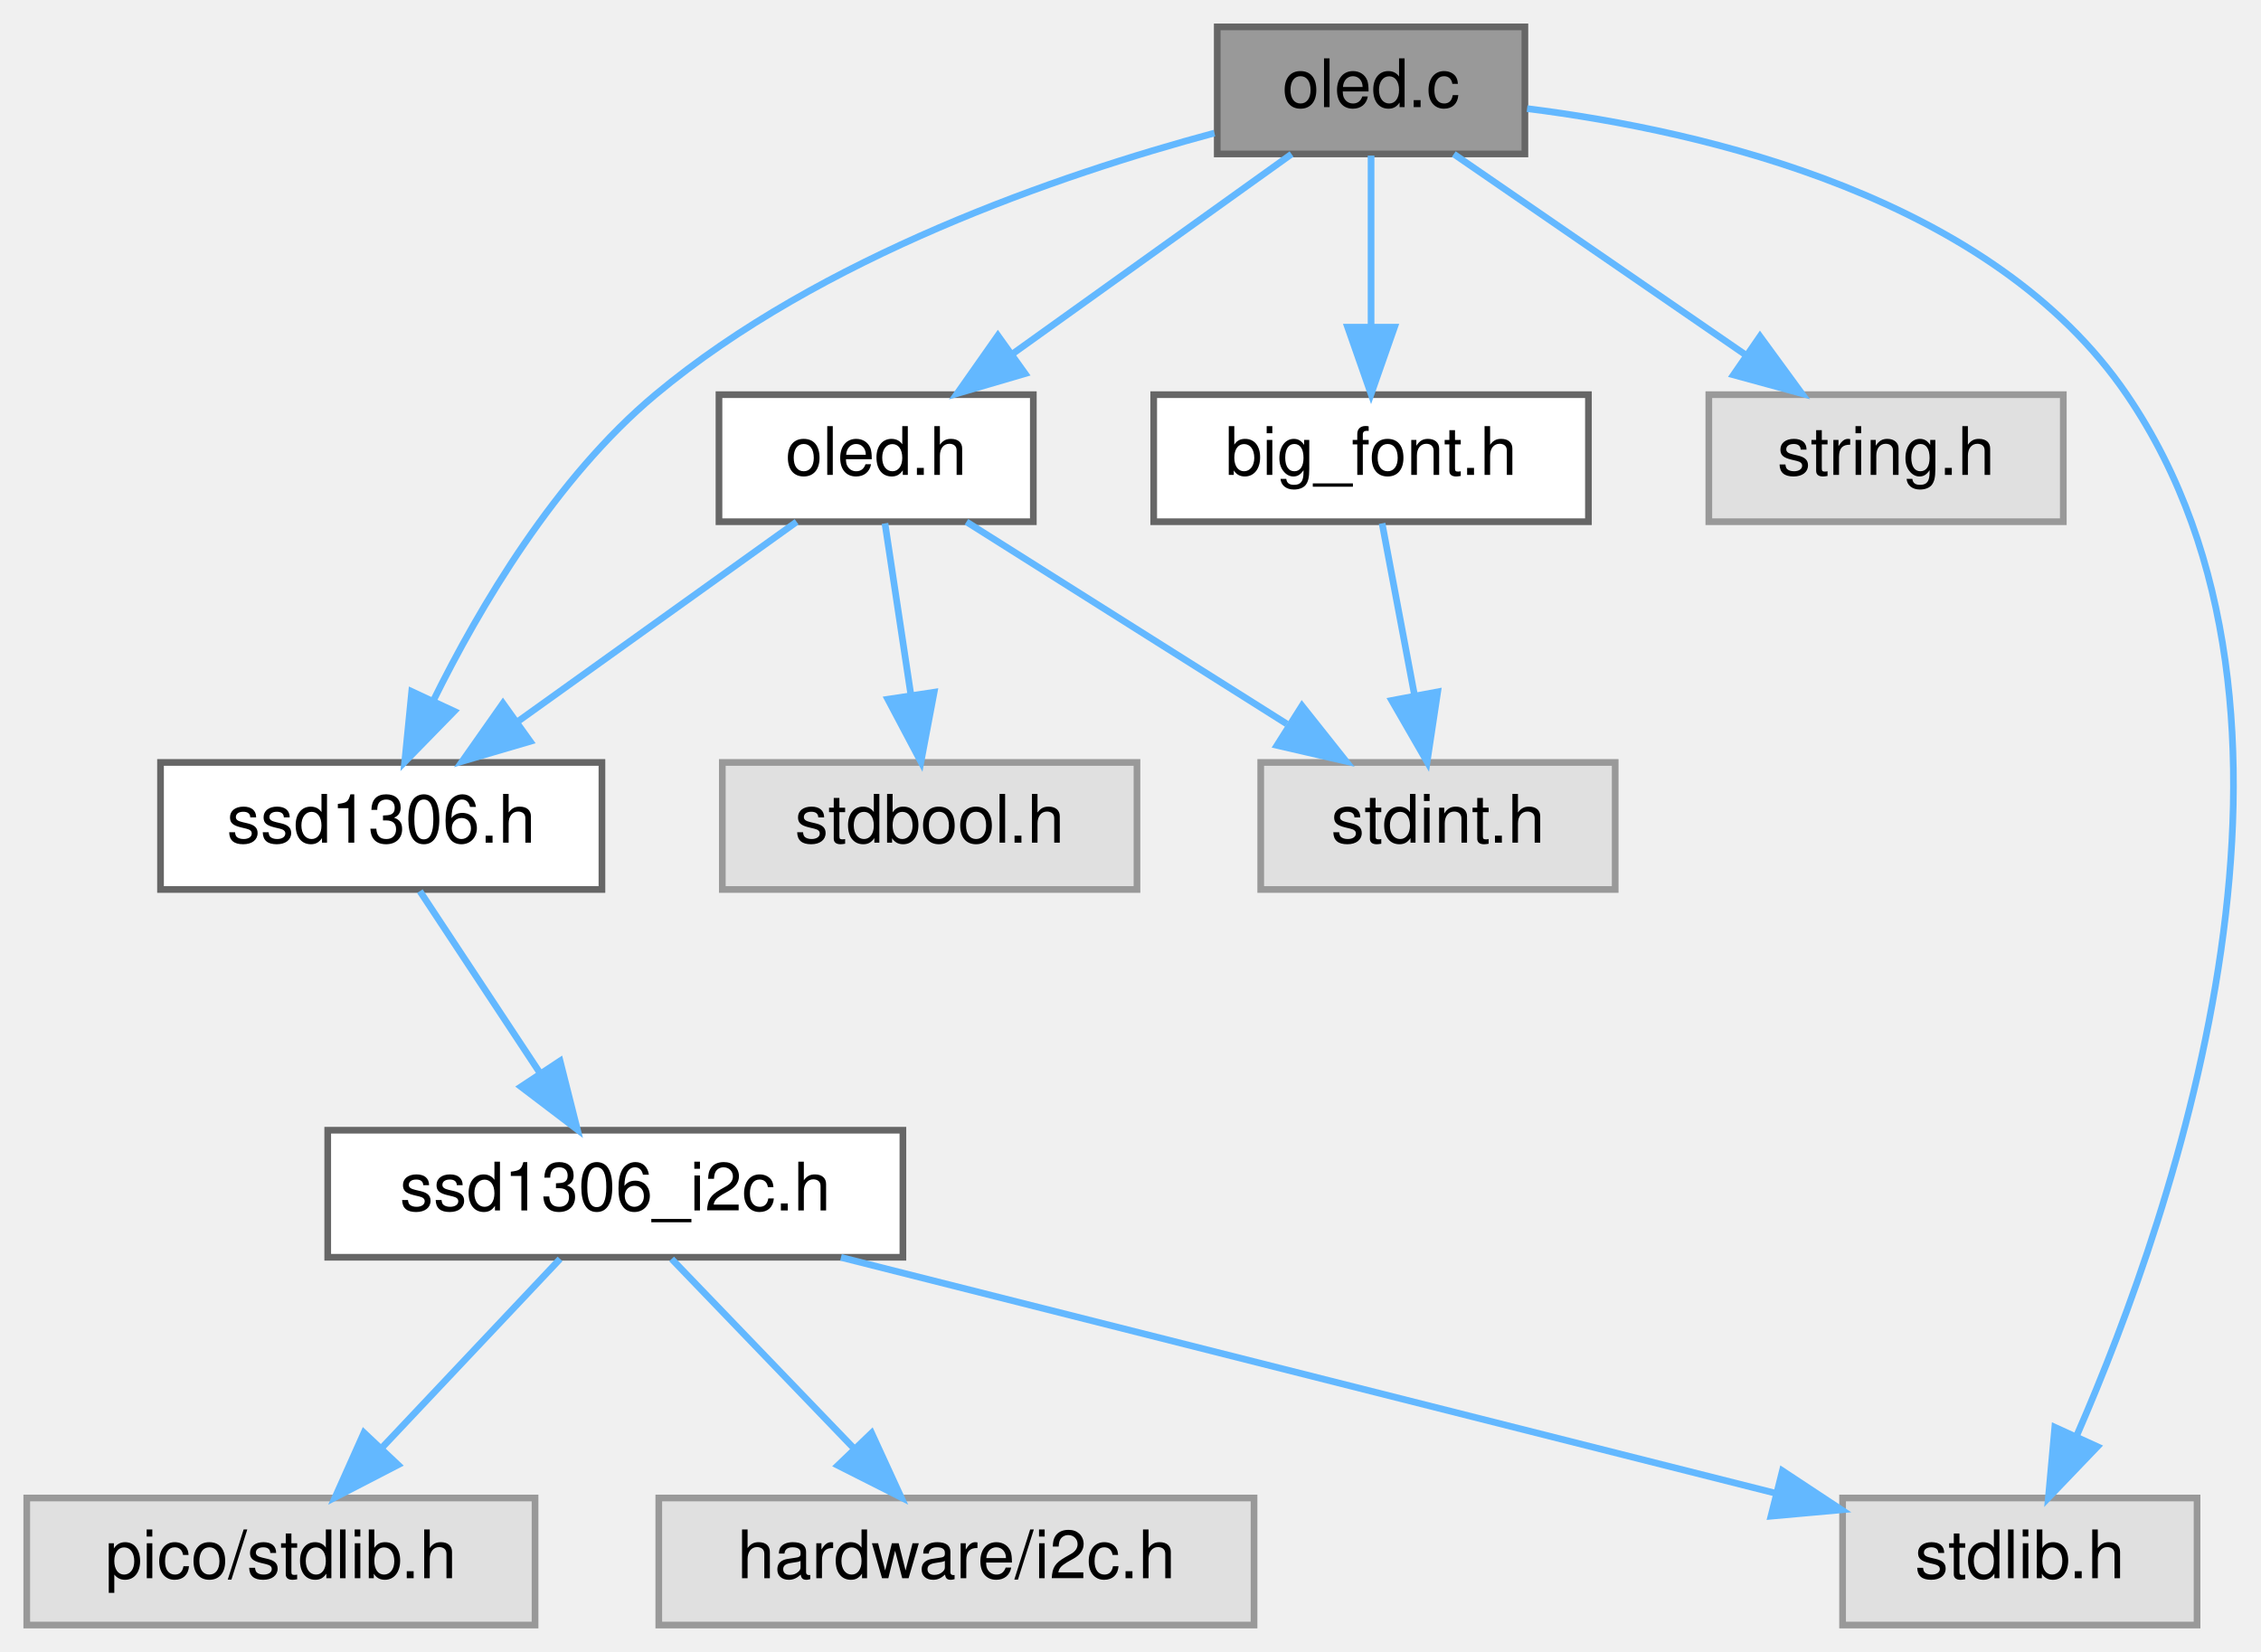
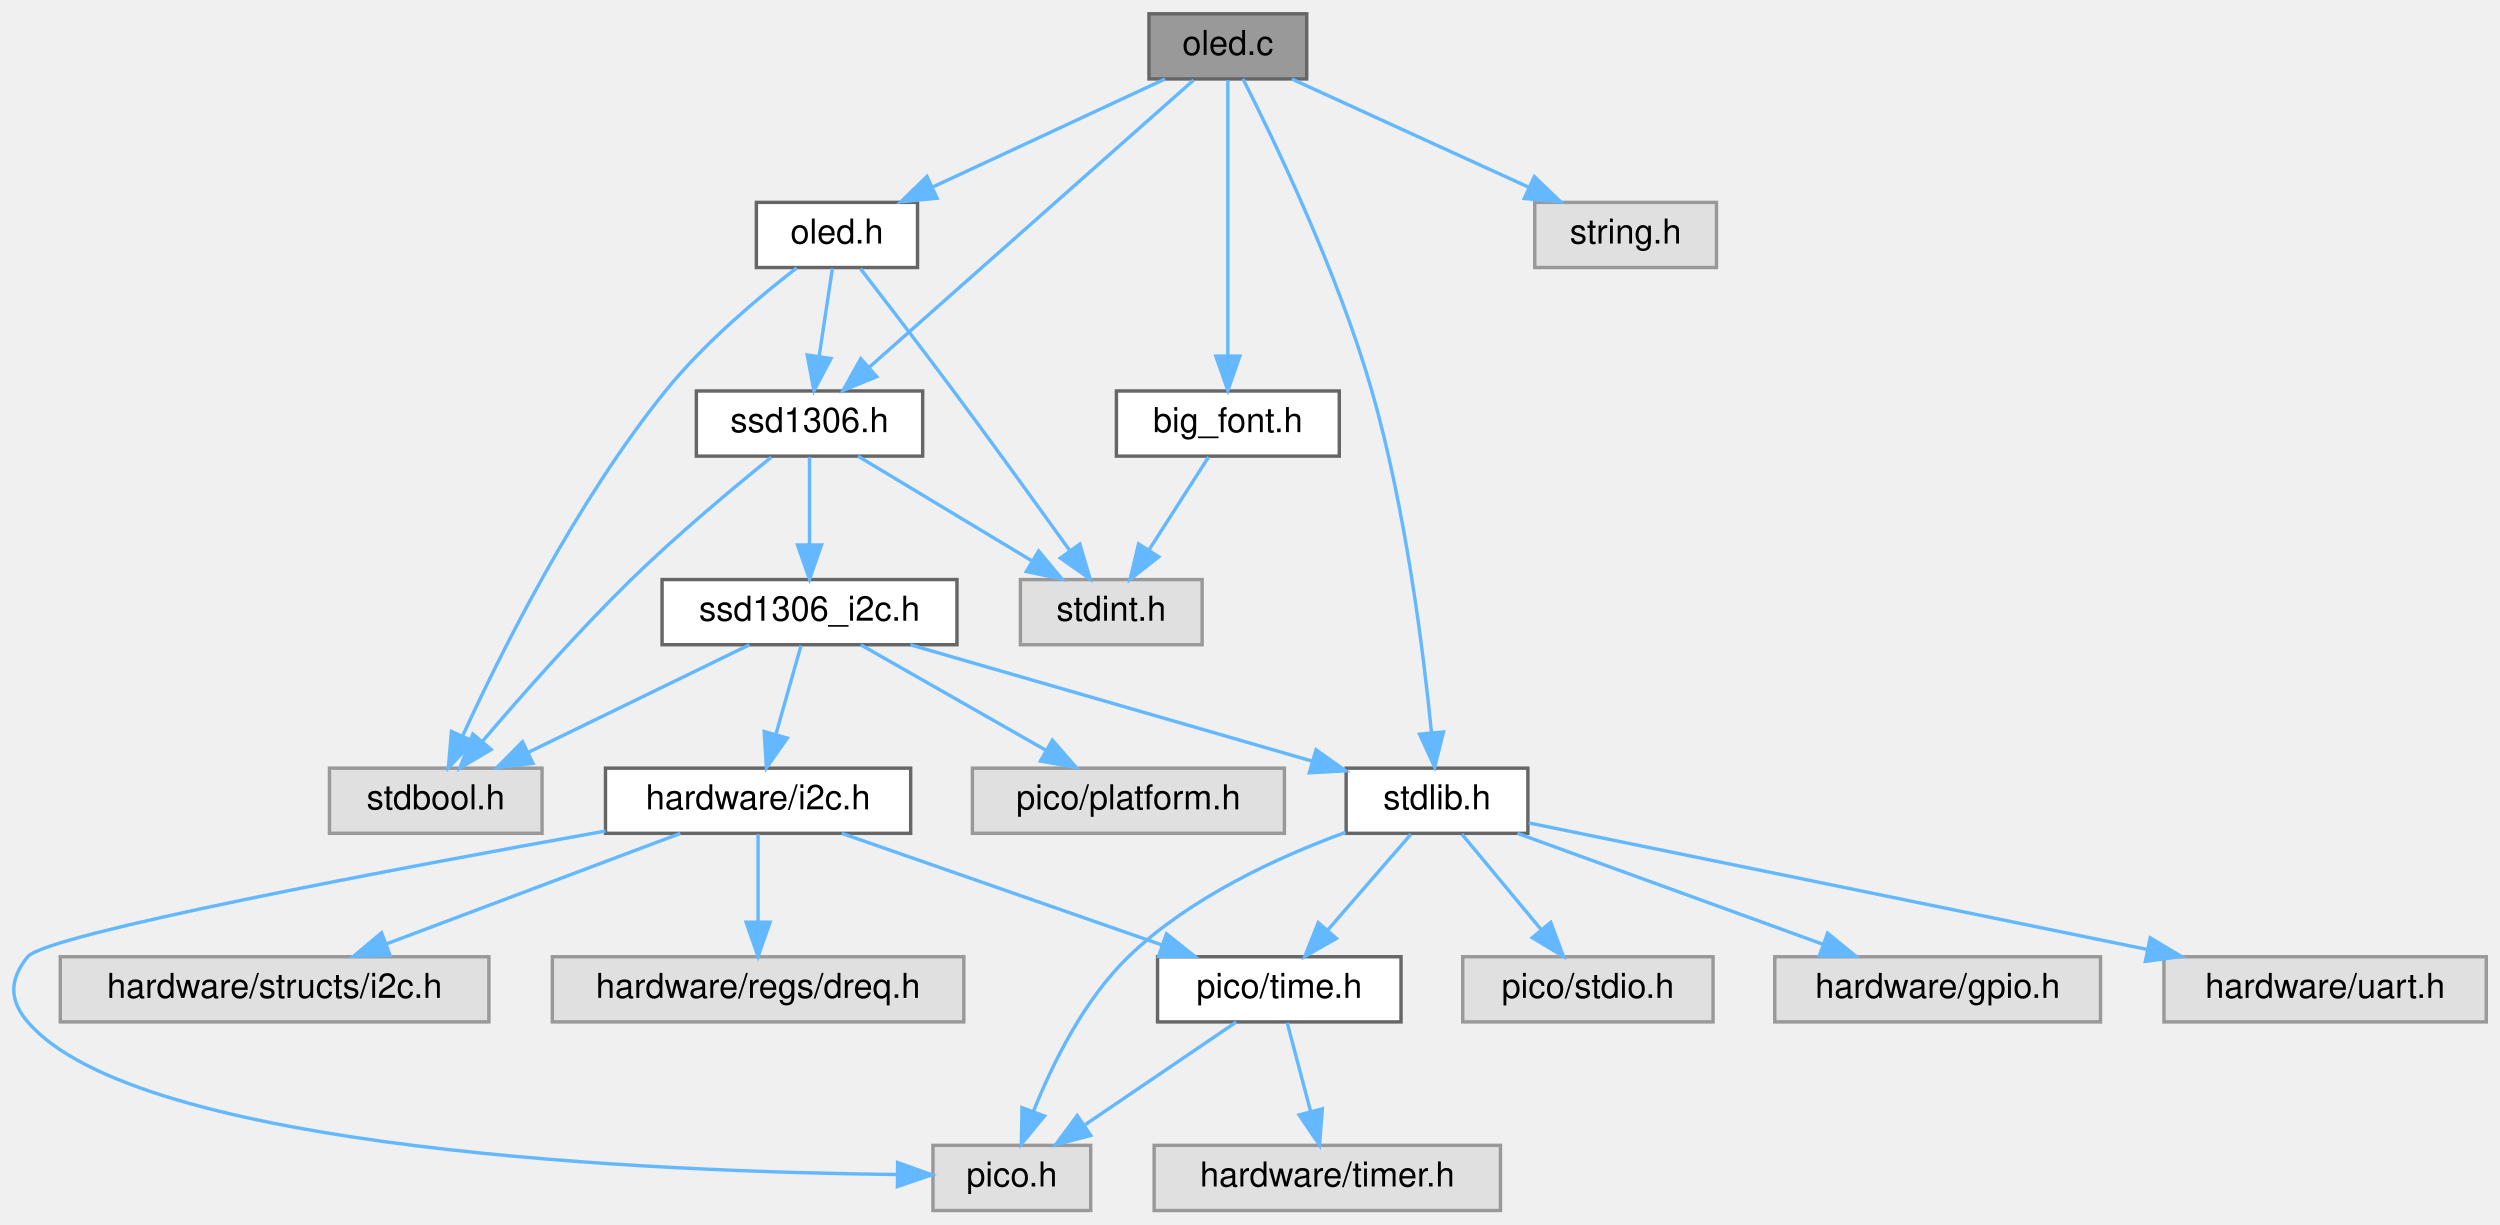
- <svg xmlns="http://www.w3.org/2000/svg" xmlns:xlink="http://www.w3.org/1999/xlink" width="338pt" height="247pt" viewBox="0.00 0.00 338.06 247.00">
-   <g id="graph0" class="graph" transform="scale(1 1) rotate(0) translate(4 243)">
+ <svg xmlns="http://www.w3.org/2000/svg" xmlns:xlink="http://www.w3.org/1999/xlink" width="729pt" height="357pt" viewBox="0.00 0.00 729.08 357.00">
+   <g id="graph0" class="graph" transform="scale(1 1) rotate(0) translate(4 353)">
    <g id="Node000001" class="node">
      <g id="a_Node000001">
        <a xlink:title=" ">
-           <polygon fill="#999999" stroke="#666666" points="224,-239 178,-239 178,-220 224,-220 224,-239" />
-           <text text-anchor="middle" x="201" y="-227" font-family="Helvetica,sans-Serif" font-size="10.00">oled.c</text>
+           <polygon fill="#999999" stroke="#666666" points="377.08,-349 331.08,-349 331.08,-330 377.08,-330 377.08,-349" />
+           <text text-anchor="middle" x="354.08" y="-337" font-family="Helvetica,sans-Serif" font-size="10.00">oled.c</text>
        </a>
      </g>
    </g>
    <g id="Node000002" class="node">
      <g id="a_Node000002">
        <a xlink:href="oled_8h.html" target="_top" xlink:title=" ">
-           <polygon fill="white" stroke="#666666" points="150.5,-184 103.5,-184 103.5,-165 150.5,-165 150.5,-184" />
-           <text text-anchor="middle" x="127" y="-172" font-family="Helvetica,sans-Serif" font-size="10.00">oled.h</text>
+           <polygon fill="white" stroke="#666666" points="263.58,-294 216.58,-294 216.58,-275 263.58,-275 263.58,-294" />
+           <text text-anchor="middle" x="240.08" y="-282" font-family="Helvetica,sans-Serif" font-size="10.00">oled.h</text>
        </a>
      </g>
    </g>
    <g id="edge1_Node000001_Node000002" class="edge">
      <g id="a_edge1_Node000001_Node000002">
        <a xlink:title=" ">
-           <path fill="none" stroke="#63b8ff" d="M189.11,-219.98C177.85,-211.92 160.71,-199.65 147.29,-190.03" />
-           <polygon fill="#63b8ff" stroke="#63b8ff" points="149.27,-187.15 139.11,-184.17 145.2,-192.84 149.27,-187.15" />
+           <path fill="none" stroke="#63b8ff" d="M335.76,-329.98C317.42,-321.46 288.97,-308.23 267.85,-298.41" />
+           <polygon fill="#63b8ff" stroke="#63b8ff" points="269.27,-295.21 258.73,-294.17 266.32,-301.56 269.27,-295.21" />
        </a>
      </g>
    </g>
    <g id="Node000005" class="node">
      <g id="a_Node000005">
        <a xlink:href="ssd1306_8h.html" target="_top" xlink:title=" ">
-           <polygon fill="white" stroke="#666666" points="86,-129 20,-129 20,-110 86,-110 86,-129" />
-           <text text-anchor="middle" x="53" y="-117" font-family="Helvetica,sans-Serif" font-size="10.00">ssd1306.h</text>
-         </a>
-       </g>
-     </g>
-     <g id="edge9_Node000001_Node000005" class="edge">
-       <g id="a_edge9_Node000001_Node000005">
-         <a xlink:title=" ">
-           <path fill="none" stroke="#63b8ff" d="M177.57,-223.12C154.33,-216.86 118.71,-204.63 94,-184 79.09,-171.55 67.71,-152.26 60.77,-138.2" />
-           <polygon fill="#63b8ff" stroke="#63b8ff" points="63.91,-136.65 56.51,-129.07 57.56,-139.61 63.91,-136.65" />
+           <polygon fill="white" stroke="#666666" points="265.08,-239 199.08,-239 199.08,-220 265.08,-220 265.08,-239" />
+           <text text-anchor="middle" x="232.08" y="-227" font-family="Helvetica,sans-Serif" font-size="10.00">ssd1306.h</text>
+         </a>
+       </g>
+     </g>
+     <g id="edge23_Node000001_Node000005" class="edge">
+       <g id="a_edge23_Node000001_Node000005">
+         <a xlink:title=" ">
+           <path fill="none" stroke="#63b8ff" d="M344.09,-329.66C323.35,-311.3 275.36,-268.81 249.44,-245.87" />
+           <polygon fill="#63b8ff" stroke="#63b8ff" points="251.67,-243.17 241.86,-239.16 247.03,-248.41 251.67,-243.17" />
        </a>
      </g>
    </g>
    <g id="Node000007" class="node">
      <g id="a_Node000007">
-         <a xlink:title=" ">
-           <polygon fill="#e0e0e0" stroke="#999999" points="324.5,-19 271.5,-19 271.5,0 324.5,0 324.5,-19" />
-           <text text-anchor="middle" x="298" y="-7" font-family="Helvetica,sans-Serif" font-size="10.00">stdlib.h</text>
-         </a>
-       </g>
-     </g>
-     <g id="edge11_Node000001_Node000007" class="edge">
-       <g id="a_edge11_Node000001_Node000007">
-         <a xlink:title=" ">
-           <path fill="none" stroke="#63b8ff" d="M224.33,-226.78C251.12,-223.41 293.94,-213.45 314,-184 346.72,-135.94 321.29,-62.25 306.58,-28.5" />
-           <polygon fill="#63b8ff" stroke="#63b8ff" points="309.6,-26.68 302.27,-19.03 303.23,-29.58 309.6,-26.68" />
-         </a>
-       </g>
-     </g>
-     <g id="Node000010" class="node">
-       <g id="a_Node000010">
-         <a xlink:title=" ">
-           <polygon fill="#e0e0e0" stroke="#999999" points="304.5,-184 251.5,-184 251.5,-165 304.5,-165 304.5,-184" />
-           <text text-anchor="middle" x="278" y="-172" font-family="Helvetica,sans-Serif" font-size="10.00">string.h</text>
-         </a>
-       </g>
-     </g>
-     <g id="edge10_Node000001_Node000010" class="edge">
-       <g id="a_edge10_Node000001_Node000010">
-         <a xlink:title=" ">
-           <path fill="none" stroke="#63b8ff" d="M213.37,-219.98C225.09,-211.92 242.92,-199.65 256.89,-190.03" />
-           <polygon fill="#63b8ff" stroke="#63b8ff" points="259.15,-192.72 265.4,-184.17 255.18,-186.96 259.15,-192.72" />
-         </a>
-       </g>
-     </g>
-     <g id="Node000011" class="node">
-       <g id="a_Node000011">
+         <a xlink:href="stdlib_8h.html" target="_top" xlink:title=" ">
+           <polygon fill="white" stroke="#666666" points="441.58,-129 388.58,-129 388.58,-110 441.58,-110 441.58,-129" />
+           <text text-anchor="middle" x="415.08" y="-117" font-family="Helvetica,sans-Serif" font-size="10.00">stdlib.h</text>
+         </a>
+       </g>
+     </g>
+     <g id="edge25_Node000001_Node000007" class="edge">
+       <g id="a_edge25_Node000001_Node000007">
+         <a xlink:title=" ">
+           <path fill="none" stroke="#63b8ff" d="M358.51,-329.97C367.1,-313.08 386.05,-273.97 396.08,-239 405.95,-204.58 411.13,-162.96 413.47,-139.33" />
+           <polygon fill="#63b8ff" stroke="#63b8ff" points="416.96,-139.56 414.4,-129.28 409.99,-138.92 416.96,-139.56" />
+         </a>
+       </g>
+     </g>
+     <g id="Node000018" class="node">
+       <g id="a_Node000018">
+         <a xlink:title=" ">
+           <polygon fill="#e0e0e0" stroke="#999999" points="496.58,-294 443.58,-294 443.58,-275 496.58,-275 496.58,-294" />
+           <text text-anchor="middle" x="470.08" y="-282" font-family="Helvetica,sans-Serif" font-size="10.00">string.h</text>
+         </a>
+       </g>
+     </g>
+     <g id="edge24_Node000001_Node000018" class="edge">
+       <g id="a_edge24_Node000001_Node000018">
+         <a xlink:title=" ">
+           <path fill="none" stroke="#63b8ff" d="M372.72,-329.98C391.38,-321.46 420.33,-308.23 441.82,-298.41" />
+           <polygon fill="#63b8ff" stroke="#63b8ff" points="443.46,-301.51 451.1,-294.17 440.55,-295.14 443.46,-301.51" />
+         </a>
+       </g>
+     </g>
+     <g id="Node000019" class="node">
+       <g id="a_Node000019">
        <a xlink:href="big__font_8h.html" target="_top" xlink:title=" ">
-           <polygon fill="white" stroke="#666666" points="233.5,-184 168.5,-184 168.5,-165 233.5,-165 233.5,-184" />
-           <text text-anchor="middle" x="201" y="-172" font-family="Helvetica,sans-Serif" font-size="10.00">big_font.h</text>
-         </a>
-       </g>
-     </g>
-     <g id="edge12_Node000001_Node000011" class="edge">
-       <g id="a_edge12_Node000001_Node000011">
-         <a xlink:title=" ">
-           <path fill="none" stroke="#63b8ff" d="M201,-219.75C201,-212.8 201,-202.85 201,-194.13" />
-           <polygon fill="#63b8ff" stroke="#63b8ff" points="204.5,-194.09 201,-184.09 197.5,-194.09 204.5,-194.09" />
+           <polygon fill="white" stroke="#666666" points="386.58,-239 321.58,-239 321.58,-220 386.58,-220 386.58,-239" />
+           <text text-anchor="middle" x="354.08" y="-227" font-family="Helvetica,sans-Serif" font-size="10.00">big_font.h</text>
+         </a>
+       </g>
+     </g>
+     <g id="edge26_Node000001_Node000019" class="edge">
+       <g id="a_edge26_Node000001_Node000019">
+         <a xlink:title=" ">
+           <path fill="none" stroke="#63b8ff" d="M354.08,-329.66C354.08,-312.17 354.08,-272.8 354.08,-249.27" />
+           <polygon fill="#63b8ff" stroke="#63b8ff" points="357.58,-249.16 354.08,-239.16 350.58,-249.16 357.58,-249.16" />
        </a>
      </g>
    </g>
    <g id="Node000003" class="node">
      <g id="a_Node000003">
        <a xlink:title=" ">
-           <polygon fill="#e0e0e0" stroke="#999999" points="166,-129 104,-129 104,-110 166,-110 166,-129" />
-           <text text-anchor="middle" x="135" y="-117" font-family="Helvetica,sans-Serif" font-size="10.00">stdbool.h</text>
+           <polygon fill="#e0e0e0" stroke="#999999" points="154.08,-129 92.08,-129 92.08,-110 154.08,-110 154.08,-129" />
+           <text text-anchor="middle" x="123.08" y="-117" font-family="Helvetica,sans-Serif" font-size="10.00">stdbool.h</text>
        </a>
      </g>
    </g>
    <g id="edge2_Node000002_Node000003" class="edge">
      <g id="a_edge2_Node000002_Node000003">
        <a xlink:title=" ">
-           <path fill="none" stroke="#63b8ff" d="M128.32,-164.75C129.37,-157.8 130.87,-147.85 132.19,-139.13" />
-           <polygon fill="#63b8ff" stroke="#63b8ff" points="135.67,-139.5 133.7,-129.09 128.75,-138.45 135.67,-139.5" />
+           <path fill="none" stroke="#63b8ff" d="M228.36,-274.89C217.54,-266.55 201.46,-253.11 190.08,-239 163.96,-206.64 142.09,-162.78 130.97,-138.52" />
+           <polygon fill="#63b8ff" stroke="#63b8ff" points="134.05,-136.83 126.76,-129.13 127.66,-139.69 134.05,-136.83" />
        </a>
      </g>
    </g>
    <g id="Node000004" class="node">
      <g id="a_Node000004">
        <a xlink:title=" ">
-           <polygon fill="#e0e0e0" stroke="#999999" points="237.5,-129 184.5,-129 184.5,-110 237.5,-110 237.5,-129" />
-           <text text-anchor="middle" x="211" y="-117" font-family="Helvetica,sans-Serif" font-size="10.00">stdint.h</text>
+           <polygon fill="#e0e0e0" stroke="#999999" points="346.58,-184 293.58,-184 293.58,-165 346.58,-165 346.58,-184" />
+           <text text-anchor="middle" x="320.08" y="-172" font-family="Helvetica,sans-Serif" font-size="10.00">stdint.h</text>
        </a>
      </g>
    </g>
    <g id="edge3_Node000002_Node000004" class="edge">
      <g id="a_edge3_Node000002_Node000004">
        <a xlink:title=" ">
-           <path fill="none" stroke="#63b8ff" d="M140.5,-164.98C153.4,-156.84 173.1,-144.41 188.4,-134.76" />
-           <polygon fill="#63b8ff" stroke="#63b8ff" points="190.67,-137.47 197.26,-129.17 186.93,-131.55 190.67,-137.47" />
+           <path fill="none" stroke="#63b8ff" d="M246.92,-274.69C253.83,-265.74 264.79,-251.48 274.08,-239 285.72,-223.36 298.73,-205.34 307.94,-192.5" />
+           <polygon fill="#63b8ff" stroke="#63b8ff" points="310.92,-194.35 313.9,-184.18 305.23,-190.27 310.92,-194.35" />
        </a>
      </g>
    </g>
    <g id="edge4_Node000002_Node000005" class="edge">
      <g id="a_edge4_Node000002_Node000005">
        <a xlink:title=" ">
-           <path fill="none" stroke="#63b8ff" d="M115.11,-164.98C103.85,-156.92 86.71,-144.65 73.29,-135.03" />
-           <polygon fill="#63b8ff" stroke="#63b8ff" points="75.27,-132.15 65.11,-129.17 71.2,-137.84 75.27,-132.15" />
+           <path fill="none" stroke="#63b8ff" d="M238.76,-274.75C237.71,-267.8 236.21,-257.85 234.89,-249.13" />
+           <polygon fill="#63b8ff" stroke="#63b8ff" points="238.33,-248.45 233.38,-239.09 231.41,-249.5 238.33,-248.45" />
+         </a>
+       </g>
+     </g>
+     <g id="edge6_Node000005_Node000003" class="edge">
+       <g id="a_edge6_Node000005_Node000003">
+         <a xlink:title=" ">
+           <path fill="none" stroke="#63b8ff" d="M220.96,-219.7C210.17,-210.99 193.51,-197.12 180.08,-184 164.43,-168.72 147.87,-149.94 136.66,-136.78" />
+           <polygon fill="#63b8ff" stroke="#63b8ff" points="139.25,-134.43 130.12,-129.04 133.9,-138.94 139.25,-134.43" />
+         </a>
+       </g>
+     </g>
+     <g id="edge5_Node000005_Node000004" class="edge">
+       <g id="a_edge5_Node000005_Node000004">
+         <a xlink:title=" ">
+           <path fill="none" stroke="#63b8ff" d="M246.22,-219.98C259.86,-211.77 280.77,-199.18 296.86,-189.49" />
+           <polygon fill="#63b8ff" stroke="#63b8ff" points="298.92,-192.33 305.68,-184.17 295.31,-186.33 298.92,-192.33" />
        </a>
      </g>
    </g>
    <g id="Node000006" class="node">
      <g id="a_Node000006">
        <a xlink:href="ssd1306__i2c_8h.html" target="_top" xlink:title=" ">
-           <polygon fill="white" stroke="#666666" points="131,-74 45,-74 45,-55 131,-55 131,-74" />
-           <text text-anchor="middle" x="88" y="-62" font-family="Helvetica,sans-Serif" font-size="10.00">ssd1306_i2c.h</text>
-         </a>
-       </g>
-     </g>
-     <g id="edge5_Node000005_Node000006" class="edge">
-       <g id="a_edge5_Node000005_Node000006">
-         <a xlink:title=" ">
-           <path fill="none" stroke="#63b8ff" d="M58.78,-109.75C63.62,-102.42 70.68,-91.73 76.64,-82.7" />
-           <polygon fill="#63b8ff" stroke="#63b8ff" points="79.74,-84.36 82.33,-74.09 73.9,-80.5 79.74,-84.36" />
-         </a>
-       </g>
-     </g>
-     <g id="edge6_Node000006_Node000007" class="edge">
-       <g id="a_edge6_Node000006_Node000007">
-         <a xlink:title=" ">
-           <path fill="none" stroke="#63b8ff" d="M121.74,-54.98C160.03,-45.32 222.26,-29.62 261.61,-19.68" />
-           <polygon fill="#63b8ff" stroke="#63b8ff" points="262.5,-23.07 271.34,-17.23 260.79,-16.28 262.5,-23.07" />
+           <polygon fill="white" stroke="#666666" points="275.08,-184 189.08,-184 189.08,-165 275.08,-165 275.08,-184" />
+           <text text-anchor="middle" x="232.08" y="-172" font-family="Helvetica,sans-Serif" font-size="10.00">ssd1306_i2c.h</text>
+         </a>
+       </g>
+     </g>
+     <g id="edge7_Node000005_Node000006" class="edge">
+       <g id="a_edge7_Node000005_Node000006">
+         <a xlink:title=" ">
+           <path fill="none" stroke="#63b8ff" d="M232.08,-219.75C232.08,-212.8 232.08,-202.85 232.08,-194.13" />
+           <polygon fill="#63b8ff" stroke="#63b8ff" points="235.58,-194.09 232.08,-184.09 228.58,-194.09 235.58,-194.09" />
+         </a>
+       </g>
+     </g>
+     <g id="edge16_Node000006_Node000003" class="edge">
+       <g id="a_edge16_Node000006_Node000003">
+         <a xlink:title=" ">
+           <path fill="none" stroke="#63b8ff" d="M214.57,-164.98C197.11,-156.5 170.07,-143.35 149.91,-133.54" />
+           <polygon fill="#63b8ff" stroke="#63b8ff" points="151.43,-130.4 140.91,-129.17 148.37,-136.69 151.43,-130.4" />
+         </a>
+       </g>
+     </g>
+     <g id="edge8_Node000006_Node000007" class="edge">
+       <g id="a_edge8_Node000006_Node000007">
+         <a xlink:title=" ">
+           <path fill="none" stroke="#63b8ff" d="M261.48,-164.98C293.39,-155.74 344.38,-140.98 378.76,-131.02" />
+           <polygon fill="#63b8ff" stroke="#63b8ff" points="379.8,-134.36 388.43,-128.22 377.85,-127.64 379.8,-134.36" />
+         </a>
+       </g>
+     </g>
+     <g id="Node000014" class="node">
+       <g id="a_Node000014">
+         <a xlink:title=" ">
+           <polygon fill="#e0e0e0" stroke="#999999" points="370.58,-129 279.58,-129 279.58,-110 370.58,-110 370.58,-129" />
+           <text text-anchor="middle" x="325.08" y="-117" font-family="Helvetica,sans-Serif" font-size="10.00">pico/platform.h</text>
+         </a>
+       </g>
+     </g>
+     <g id="edge17_Node000006_Node000014" class="edge">
+       <g id="a_edge17_Node000006_Node000014">
+         <a xlink:title=" ">
+           <path fill="none" stroke="#63b8ff" d="M247.02,-164.98C261.58,-156.69 283.95,-143.94 301.01,-134.22" />
+           <polygon fill="#63b8ff" stroke="#63b8ff" points="302.91,-137.16 309.86,-129.17 299.44,-131.08 302.91,-137.16" />
+         </a>
+       </g>
+     </g>
+     <g id="Node000015" class="node">
+       <g id="a_Node000015">
+         <a xlink:href="rp2__common_2hardware__i2c_2include_2hardware_2i2c_8h.html" target="_top" xlink:title=" ">
+           <polygon fill="white" stroke="#666666" points="261.58,-129 172.58,-129 172.58,-110 261.58,-110 261.58,-129" />
+           <text text-anchor="middle" x="217.08" y="-117" font-family="Helvetica,sans-Serif" font-size="10.00">hardware/i2c.h</text>
+         </a>
+       </g>
+     </g>
+     <g id="edge18_Node000006_Node000015" class="edge">
+       <g id="a_edge18_Node000006_Node000015">
+         <a xlink:title=" ">
+           <path fill="none" stroke="#63b8ff" d="M229.6,-164.75C227.61,-157.72 224.76,-147.62 222.27,-138.84" />
+           <polygon fill="#63b8ff" stroke="#63b8ff" points="225.6,-137.76 219.51,-129.09 218.87,-139.66 225.6,-137.76" />
        </a>
      </g>
    </g>
    <g id="Node000008" class="node">
      <g id="a_Node000008">
        <a xlink:title=" ">
-           <polygon fill="#e0e0e0" stroke="#999999" points="76,-19 0,-19 0,0 76,0 76,-19" />
-           <text text-anchor="middle" x="38" y="-7" font-family="Helvetica,sans-Serif" font-size="10.00">pico/stdlib.h</text>
-         </a>
-       </g>
-     </g>
-     <g id="edge7_Node000006_Node000008" class="edge">
-       <g id="a_edge7_Node000006_Node000008">
-         <a xlink:title=" ">
-           <path fill="none" stroke="#63b8ff" d="M79.74,-54.75C72.54,-47.11 61.89,-35.82 53.15,-26.56" />
-           <polygon fill="#63b8ff" stroke="#63b8ff" points="55.51,-23.96 46.1,-19.09 50.42,-28.76 55.51,-23.96" />
+           <polygon fill="#e0e0e0" stroke="#999999" points="314.08,-19 268.08,-19 268.08,0 314.08,0 314.08,-19" />
+           <text text-anchor="middle" x="291.08" y="-7" font-family="Helvetica,sans-Serif" font-size="10.00">pico.h</text>
+         </a>
+       </g>
+     </g>
+     <g id="edge9_Node000007_Node000008" class="edge">
+       <g id="a_edge9_Node000007_Node000008">
+         <a xlink:title=" ">
+           <path fill="none" stroke="#63b8ff" d="M388.42,-110.28C368.97,-103.19 342.99,-91.34 325.08,-74 312.05,-61.39 302.87,-42.68 297.36,-28.84" />
+           <polygon fill="#63b8ff" stroke="#63b8ff" points="300.61,-27.55 293.86,-19.38 294.05,-29.98 300.61,-27.55" />
        </a>
      </g>
    </g>
    <g id="Node000009" class="node">
      <g id="a_Node000009">
        <a xlink:title=" ">
-           <polygon fill="#e0e0e0" stroke="#999999" points="183.5,-19 94.5,-19 94.5,0 183.5,0 183.5,-19" />
-           <text text-anchor="middle" x="139" y="-7" font-family="Helvetica,sans-Serif" font-size="10.00">hardware/i2c.h</text>
-         </a>
-       </g>
-     </g>
-     <g id="edge8_Node000006_Node000009" class="edge">
-       <g id="a_edge8_Node000006_Node000009">
-         <a xlink:title=" ">
-           <path fill="none" stroke="#63b8ff" d="M96.42,-54.75C103.77,-47.11 114.63,-35.82 123.54,-26.56" />
-           <polygon fill="#63b8ff" stroke="#63b8ff" points="126.32,-28.72 130.74,-19.09 121.28,-23.87 126.32,-28.72" />
-         </a>
-       </g>
-     </g>
-     <g id="edge13_Node000011_Node000004" class="edge">
-       <g id="a_edge13_Node000011_Node000004">
-         <a xlink:title=" ">
-           <path fill="none" stroke="#63b8ff" d="M202.65,-164.75C203.96,-157.8 205.84,-147.85 207.48,-139.13" />
-           <polygon fill="#63b8ff" stroke="#63b8ff" points="210.96,-139.56 209.38,-129.09 204.09,-138.27 210.96,-139.56" />
+           <polygon fill="#e0e0e0" stroke="#999999" points="495.58,-74 422.58,-74 422.58,-55 495.58,-55 495.58,-74" />
+           <text text-anchor="middle" x="459.08" y="-62" font-family="Helvetica,sans-Serif" font-size="10.00">pico/stdio.h</text>
+         </a>
+       </g>
+     </g>
+     <g id="edge10_Node000007_Node000009" class="edge">
+       <g id="a_edge10_Node000007_Node000009">
+         <a xlink:title=" ">
+           <path fill="none" stroke="#63b8ff" d="M422.34,-109.75C428.62,-102.18 437.87,-91.05 445.51,-81.84" />
+           <polygon fill="#63b8ff" stroke="#63b8ff" points="448.25,-84.02 451.95,-74.09 442.87,-79.55 448.25,-84.02" />
+         </a>
+       </g>
+     </g>
+     <g id="Node000010" class="node">
+       <g id="a_Node000010">
+         <a xlink:href="common_2pico__time_2include_2pico_2time_8h.html" target="_top" xlink:title=" ">
+           <polygon fill="white" stroke="#666666" points="404.58,-74 333.58,-74 333.58,-55 404.58,-55 404.58,-74" />
+           <text text-anchor="middle" x="369.08" y="-62" font-family="Helvetica,sans-Serif" font-size="10.00">pico/time.h</text>
+         </a>
+       </g>
+     </g>
+     <g id="edge11_Node000007_Node000010" class="edge">
+       <g id="a_edge11_Node000007_Node000010">
+         <a xlink:title=" ">
+           <path fill="none" stroke="#63b8ff" d="M407.48,-109.75C400.92,-102.18 391.26,-91.05 383.26,-81.84" />
+           <polygon fill="#63b8ff" stroke="#63b8ff" points="385.73,-79.35 376.53,-74.09 380.44,-83.94 385.73,-79.35" />
+         </a>
+       </g>
+     </g>
+     <g id="Node000012" class="node">
+       <g id="a_Node000012">
+         <a xlink:title=" ">
+           <polygon fill="#e0e0e0" stroke="#999999" points="608.58,-74 513.58,-74 513.58,-55 608.58,-55 608.58,-74" />
+           <text text-anchor="middle" x="561.08" y="-62" font-family="Helvetica,sans-Serif" font-size="10.00">hardware/gpio.h</text>
+         </a>
+       </g>
+     </g>
+     <g id="edge14_Node000007_Node000012" class="edge">
+       <g id="a_edge14_Node000007_Node000012">
+         <a xlink:title=" ">
+           <path fill="none" stroke="#63b8ff" d="M438.54,-109.98C462.66,-101.23 500.44,-87.51 527.68,-77.62" />
+           <polygon fill="#63b8ff" stroke="#63b8ff" points="528.99,-80.87 537.19,-74.17 526.6,-74.29 528.99,-80.87" />
+         </a>
+       </g>
+     </g>
+     <g id="Node000013" class="node">
+       <g id="a_Node000013">
+         <a xlink:title=" ">
+           <polygon fill="#e0e0e0" stroke="#999999" points="721.08,-74 627.08,-74 627.08,-55 721.08,-55 721.08,-74" />
+           <text text-anchor="middle" x="674.08" y="-62" font-family="Helvetica,sans-Serif" font-size="10.00">hardware/uart.h</text>
+         </a>
+       </g>
+     </g>
+     <g id="edge15_Node000007_Node000013" class="edge">
+       <g id="a_edge15_Node000007_Node000013">
+         <a xlink:title=" ">
+           <path fill="none" stroke="#63b8ff" d="M441.82,-113.03C484.28,-104.34 567.89,-87.23 622.35,-76.09" />
+           <polygon fill="#63b8ff" stroke="#63b8ff" points="623.07,-79.51 632.16,-74.08 621.66,-72.65 623.07,-79.51" />
+         </a>
+       </g>
+     </g>
+     <g id="edge12_Node000010_Node000008" class="edge">
+       <g id="a_edge12_Node000010_Node000008">
+         <a xlink:title=" ">
+           <path fill="none" stroke="#63b8ff" d="M356.55,-54.98C344.68,-46.92 326.61,-34.65 312.47,-25.03" />
+           <polygon fill="#63b8ff" stroke="#63b8ff" points="314.08,-21.9 303.84,-19.17 310.14,-27.69 314.08,-21.9" />
+         </a>
+       </g>
+     </g>
+     <g id="Node000011" class="node">
+       <g id="a_Node000011">
+         <a xlink:title=" ">
+           <polygon fill="#e0e0e0" stroke="#999999" points="433.58,-19 332.58,-19 332.58,0 433.58,0 433.58,-19" />
+           <text text-anchor="middle" x="383.08" y="-7" font-family="Helvetica,sans-Serif" font-size="10.00">hardware/timer.h</text>
+         </a>
+       </g>
+     </g>
+     <g id="edge13_Node000010_Node000011" class="edge">
+       <g id="a_edge13_Node000010_Node000011">
+         <a xlink:title=" ">
+           <path fill="none" stroke="#63b8ff" d="M371.39,-54.75C373.25,-47.72 375.91,-37.62 378.23,-28.84" />
+           <polygon fill="#63b8ff" stroke="#63b8ff" points="381.64,-29.65 380.81,-19.09 374.87,-27.86 381.64,-29.65" />
+         </a>
+       </g>
+     </g>
+     <g id="edge19_Node000015_Node000008" class="edge">
+       <g id="a_edge19_Node000015_Node000008">
+         <a xlink:title=" ">
+           <path fill="none" stroke="#63b8ff" d="M172.56,-110.67C111.71,-99.76 9.42,-80.57 4.08,-74 -1.25,-67.45 -1.42,-61.41 4.08,-55 36.39,-17.29 188.87,-11.27 257.48,-10.49" />
+           <polygon fill="#63b8ff" stroke="#63b8ff" points="257.77,-13.99 267.74,-10.41 257.72,-6.99 257.77,-13.99" />
+         </a>
+       </g>
+     </g>
+     <g id="edge20_Node000015_Node000010" class="edge">
+       <g id="a_edge20_Node000015_Node000010">
+         <a xlink:title=" ">
+           <path fill="none" stroke="#63b8ff" d="M241.5,-109.98C266.8,-101.16 306.53,-87.31 334.93,-77.41" />
+           <polygon fill="#63b8ff" stroke="#63b8ff" points="336.18,-80.68 344.47,-74.08 333.87,-74.07 336.18,-80.68" />
+         </a>
+       </g>
+     </g>
+     <g id="Node000016" class="node">
+       <g id="a_Node000016">
+         <a xlink:title=" ">
+           <polygon fill="#e0e0e0" stroke="#999999" points="138.58,-74 13.58,-74 13.58,-55 138.58,-55 138.58,-74" />
+           <text text-anchor="middle" x="76.08" y="-62" font-family="Helvetica,sans-Serif" font-size="10.00">hardware/structs/i2c.h</text>
+         </a>
+       </g>
+     </g>
+     <g id="edge21_Node000015_Node000016" class="edge">
+       <g id="a_edge21_Node000015_Node000016">
+         <a xlink:title=" ">
+           <path fill="none" stroke="#63b8ff" d="M194.42,-109.98C171.23,-101.27 134.96,-87.63 108.68,-77.75" />
+           <polygon fill="#63b8ff" stroke="#63b8ff" points="109.74,-74.41 99.15,-74.17 107.27,-80.97 109.74,-74.41" />
+         </a>
+       </g>
+     </g>
+     <g id="Node000017" class="node">
+       <g id="a_Node000017">
+         <a xlink:title=" ">
+           <polygon fill="#e0e0e0" stroke="#999999" points="277.08,-74 157.08,-74 157.08,-55 277.08,-55 277.08,-74" />
+           <text text-anchor="middle" x="217.08" y="-62" font-family="Helvetica,sans-Serif" font-size="10.00">hardware/regs/dreq.h</text>
+         </a>
+       </g>
+     </g>
+     <g id="edge22_Node000015_Node000017" class="edge">
+       <g id="a_edge22_Node000015_Node000017">
+         <a xlink:title=" ">
+           <path fill="none" stroke="#63b8ff" d="M217.08,-109.75C217.08,-102.8 217.08,-92.85 217.08,-84.13" />
+           <polygon fill="#63b8ff" stroke="#63b8ff" points="220.58,-84.09 217.08,-74.09 213.58,-84.09 220.58,-84.09" />
+         </a>
+       </g>
+     </g>
+     <g id="edge27_Node000019_Node000004" class="edge">
+       <g id="a_edge27_Node000019_Node000004">
+         <a xlink:title=" ">
+           <path fill="none" stroke="#63b8ff" d="M348.46,-219.75C343.76,-212.42 336.91,-201.73 331.11,-192.7" />
+           <polygon fill="#63b8ff" stroke="#63b8ff" points="333.93,-190.62 325.59,-184.09 328.04,-194.4 333.93,-190.62" />
        </a>
      </g>
    </g>
  </g>
</svg>
